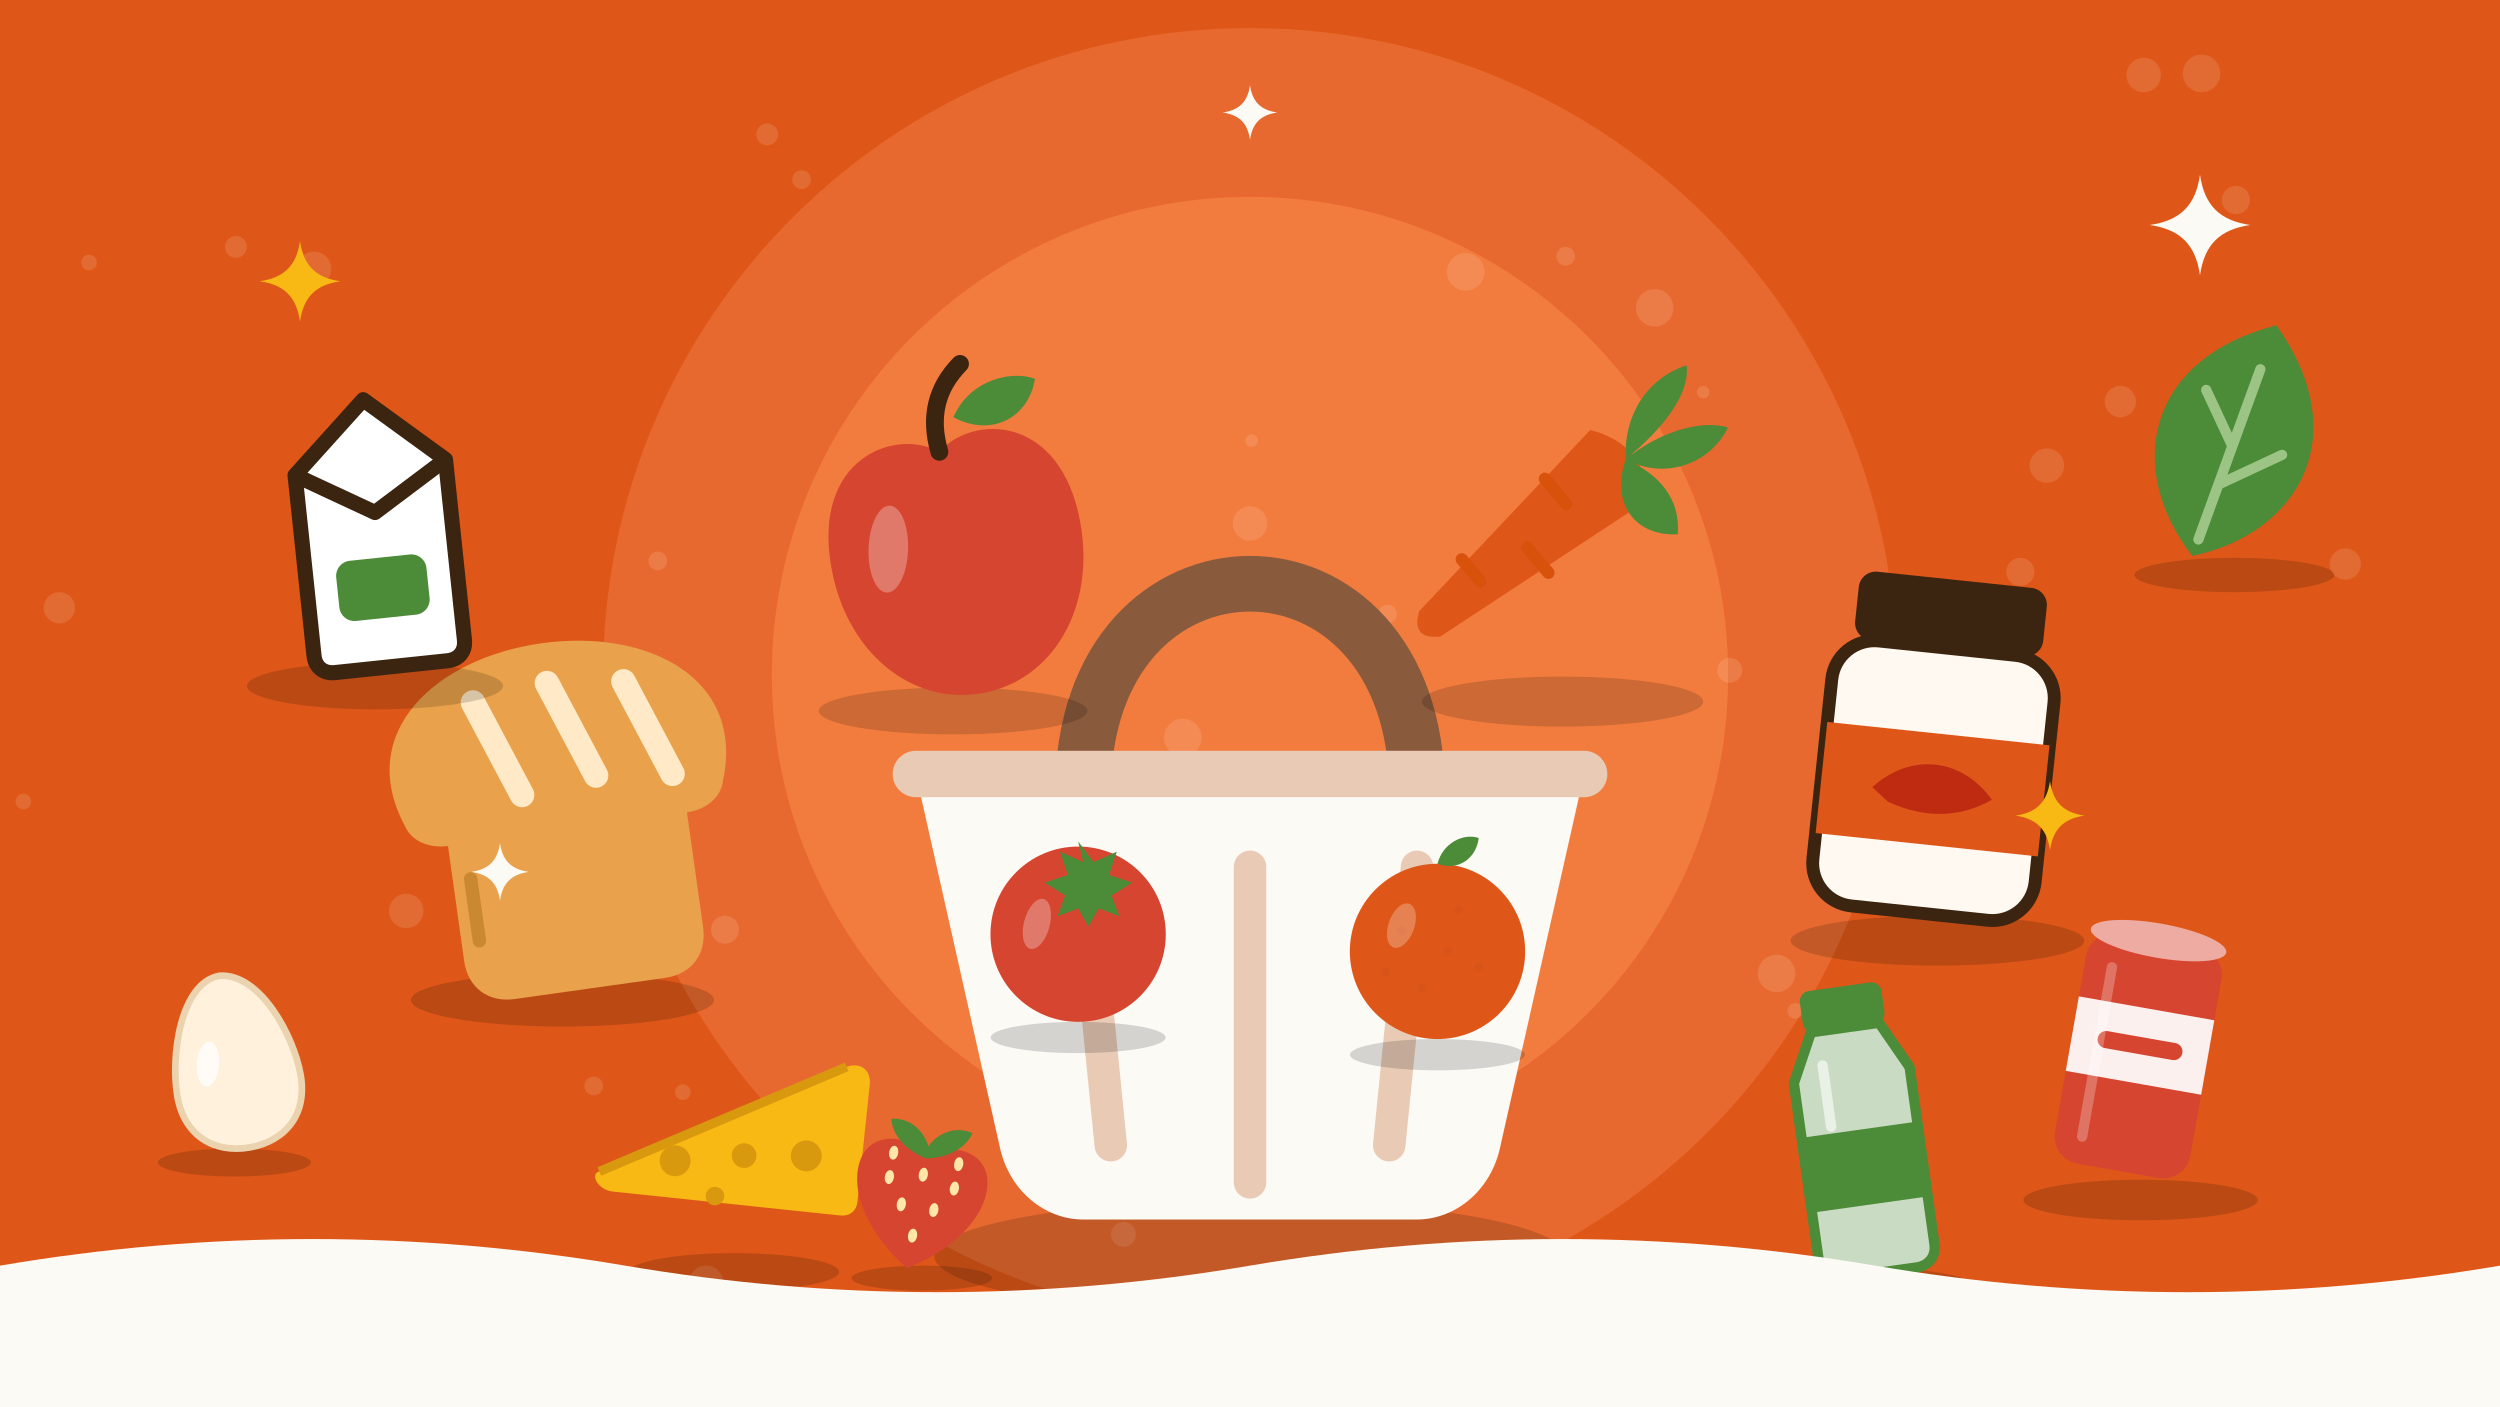
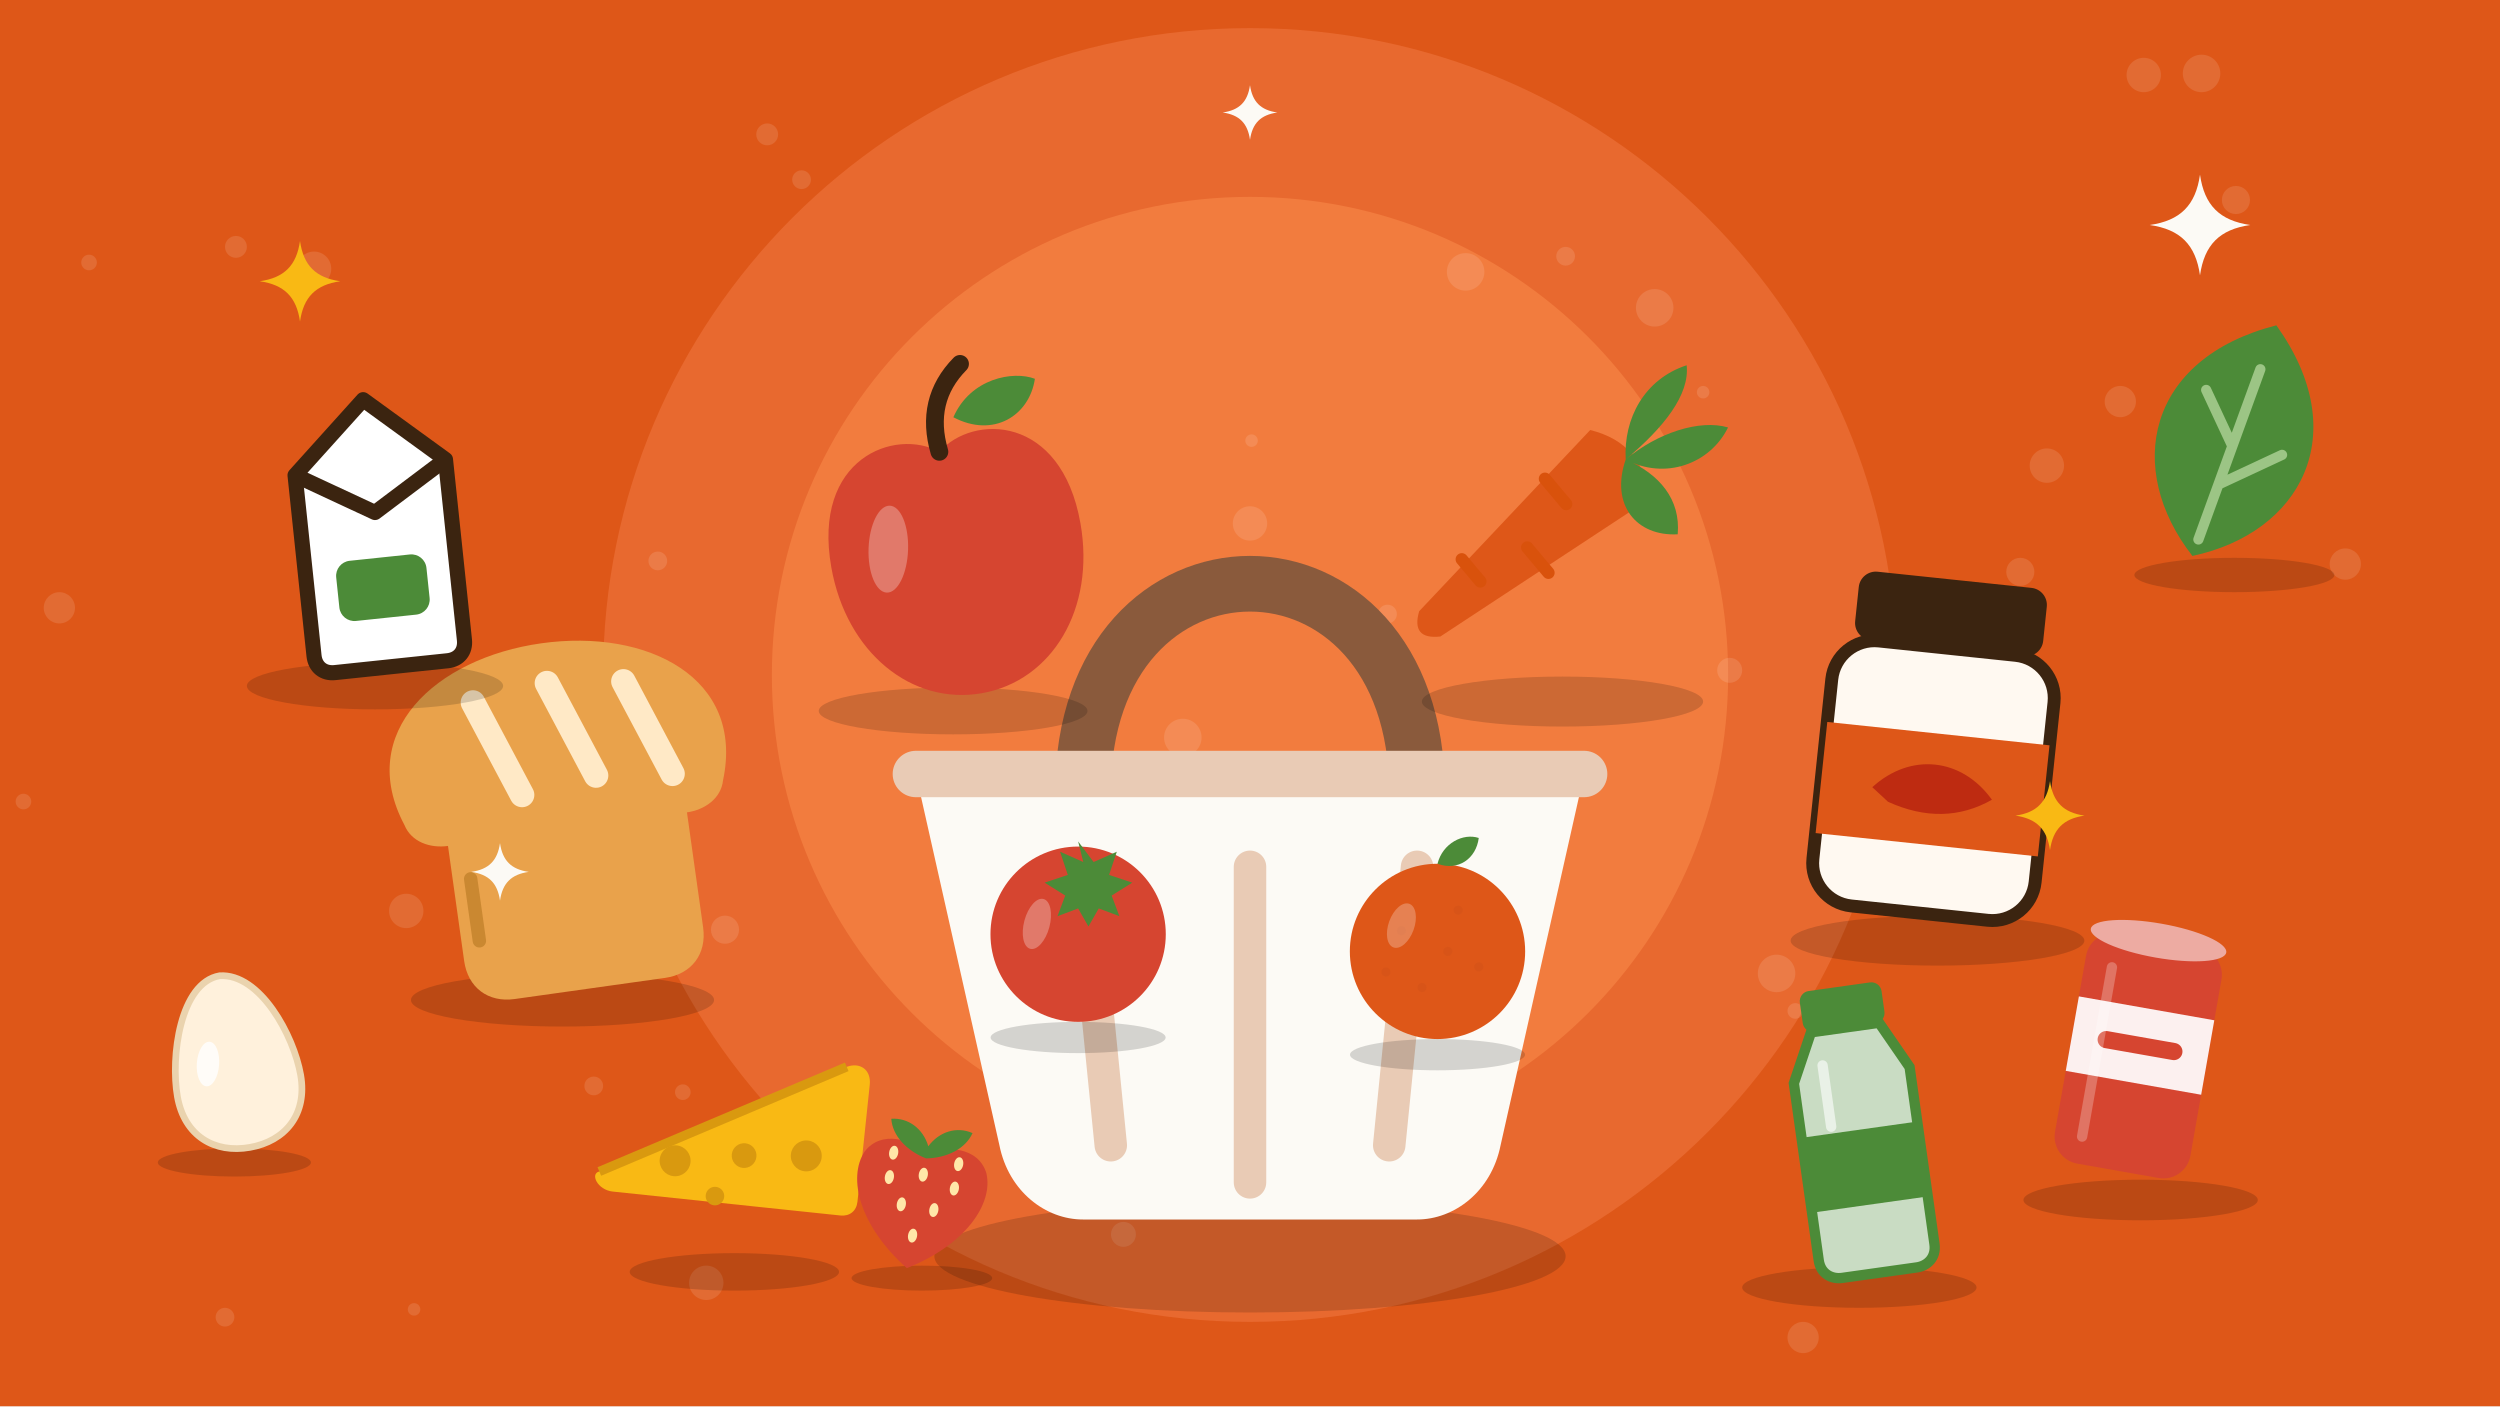
<svg xmlns="http://www.w3.org/2000/svg" viewBox="0 0 1600 900" width="1600" height="900">
  <rect width="1600" height="900" fill="#DE5718" />
  <circle cx="800" cy="432" r="414" fill="#E8692F" />
  <circle cx="800" cy="432" r="306" fill="#F27C3E" />
  <circle cx="347" cy="438" r="10" fill="#fff" opacity="0.12" />
  <circle cx="1310" cy="298" r="11" fill="#fff" opacity="0.12" />
  <circle cx="452" cy="821" r="11" fill="#fff" opacity="0.12" />
  <circle cx="1059" cy="197" r="12" fill="#fff" opacity="0.12" />
  <circle cx="1090" cy="251" r="4" fill="#fff" opacity="0.12" />
  <circle cx="38" cy="389" r="10" fill="#fff" opacity="0.12" />
  <circle cx="151" cy="158" r="7" fill="#fff" opacity="0.12" />
  <circle cx="486" cy="720" r="4" fill="#fff" opacity="0.12" />
  <circle cx="904" cy="766" r="10" fill="#fff" opacity="0.12" />
  <circle cx="1271" cy="462" r="4" fill="#fff" opacity="0.12" />
  <circle cx="683" cy="563" r="11" fill="#fff" opacity="0.12" />
  <circle cx="1431" cy="128" r="9" fill="#fff" opacity="0.12" />
  <circle cx="57" cy="168" r="5" fill="#fff" opacity="0.12" />
  <circle cx="265" cy="838" r="4" fill="#fff" opacity="0.12" />
  <circle cx="938" cy="174" r="12" fill="#fff" opacity="0.12" />
  <circle cx="1501" cy="361" r="10" fill="#fff" opacity="0.12" />
  <circle cx="1002" cy="164" r="6" fill="#fff" opacity="0.12" />
  <circle cx="1372" cy="48" r="11" fill="#fff" opacity="0.12" />
  <circle cx="491" cy="86" r="7" fill="#fff" opacity="0.12" />
  <circle cx="437" cy="699" r="5" fill="#fff" opacity="0.12" />
  <circle cx="260" cy="583" r="11" fill="#fff" opacity="0.12" />
  <circle cx="1154" cy="856" r="10" fill="#fff" opacity="0.12" />
  <circle cx="421" cy="359" r="6" fill="#fff" opacity="0.12" />
  <circle cx="1107" cy="429" r="8" fill="#fff" opacity="0.12" />
  <circle cx="757" cy="472" r="12" fill="#fff" opacity="0.12" />
  <circle cx="800" cy="335" r="11" fill="#fff" opacity="0.12" />
  <circle cx="801" cy="282" r="4" fill="#fff" opacity="0.12" />
  <circle cx="201" cy="172" r="11" fill="#fff" opacity="0.12" />
  <circle cx="15" cy="513" r="5" fill="#fff" opacity="0.12" />
  <circle cx="1137" cy="623" r="12" fill="#fff" opacity="0.12" />
  <circle cx="464" cy="595" r="9" fill="#fff" opacity="0.12" />
  <circle cx="1149" cy="647" r="5" fill="#fff" opacity="0.12" />
  <circle cx="380" cy="695" r="6" fill="#fff" opacity="0.12" />
  <circle cx="1293" cy="366" r="9" fill="#fff" opacity="0.12" />
  <circle cx="719" cy="790" r="8" fill="#fff" opacity="0.12" />
  <circle cx="513" cy="115" r="6" fill="#fff" opacity="0.12" />
  <circle cx="144" cy="843" r="6" fill="#fff" opacity="0.12" />
  <circle cx="888" cy="393" r="6" fill="#fff" opacity="0.12" />
  <circle cx="1409" cy="47" r="12" fill="#fff" opacity="0.12" />
  <circle cx="1357" cy="257" r="10" fill="#fff" opacity="0.12" />
  <ellipse cx="800" cy="804" rx="202" ry="36" fill="#000" opacity=".16" />
  <g transform="translate(800 531) rotate(0) scale(5.940) translate(-50 -50)">
    <path d="M32 46c0-30 36-30 36 0" fill="none" stroke="#8A5A3C" stroke-width="6" stroke-linecap="round" />
    <path d="M14 44h72l-9 40c-1 5-5 8-9 8H32c-4 0-8-3-9-8z" fill="#FCFAF5" />
    <path d="M14 44h72" stroke="#E9CBB5" stroke-width="5" stroke-linecap="round" />
    <path d="M32 54l3 30M50 54v34M68 54l-3 30" stroke="#E9CBB5" stroke-width="3.5" stroke-linecap="round" />
  </g>
  <ellipse cx="610" cy="455" rx="86" ry="15" fill="#000" opacity=".16" />
  <g transform="translate(610 339) rotate(-10) scale(2.530) translate(-50 -50)">
    <path d="M50 30C40 22 18 26 18 54c0 22 14 38 32 38s32-16 32-38C82 26 60 22 50 30z" fill="#D64530" />
    <path d="M50 30c-1-9 2-16 9-21" fill="none" stroke="#3B2410" stroke-width="4.5" stroke-linecap="round" />
    <path d="M55 22c6-9 17-9 22-6-3 9-13 13-22 6z" fill="#4C8B38" />
    <ellipse cx="33" cy="52" rx="5" ry="11" fill="#fff" opacity=".28" transform="rotate(12 33 52)" />
  </g>
  <ellipse cx="1000" cy="449" rx="90" ry="16" fill="#000" opacity=".16" />
  <g transform="translate(1000 328) rotate(18) scale(2.640) translate(-50 -50)">
    <g transform="rotate(32 50 50)">
      <path d="M39 32Q50 24 61 32L54 92Q50 98 46 92Z" fill="#DE5718" />
      <path d="M41 48h8M51 62h8M43 76h7" stroke="#D9520C" stroke-width="3" stroke-linecap="round" />
      <path d="M50 30c-8-6-12-16-8-26 6 4 8 14 8 26zM50 30c0-10 4-20 10-24 4 9 0 20-10 24zM50 30c8-4 16-4 22 2-6 8-16 8-22-2z" fill="#4C8B38" />
    </g>
  </g>
  <ellipse cx="690" cy="664" rx="56" ry="10" fill="#000" opacity=".16" />
  <g transform="translate(690 588) rotate(0) scale(1.650) translate(-50 -50)">
    <circle cx="50" cy="56" r="34" fill="#D64530" />
    <path d="M50 20l6 8 9-4-3 9 9 3-8 5 3 8-8-3-4 7-4-7-8 3 3-8-8-5 9-3-3-9 9 4z" fill="#4C8B38" />
    <ellipse cx="34" cy="52" rx="5" ry="10" fill="#fff" opacity=".28" transform="rotate(15 34 52)" />
  </g>
  <ellipse cx="920" cy="675" rx="56" ry="10" fill="#000" opacity=".16" />
  <g transform="translate(920 599) rotate(0) scale(1.650) translate(-50 -50)">
    <circle cx="50" cy="56" r="34" fill="#DE5718" />
    <circle cx="36" cy="48" r="1.8" fill="#a64112" opacity=".10" />
    <circle cx="58" cy="40" r="1.8" fill="#a64112" opacity=".10" />
    <circle cx="66" cy="62" r="1.8" fill="#a64112" opacity=".10" />
    <circle cx="44" cy="70" r="1.8" fill="#a64112" opacity=".10" />
    <circle cx="30" cy="64" r="1.8" fill="#a64112" opacity=".10" />
    <circle cx="54" cy="56" r="1.8" fill="#a64112" opacity=".10" />
    <path d="M50 22c2-8 10-12 16-10-1 8-8 13-16 10z" fill="#4C8B38" />
    <ellipse cx="36" cy="46" rx="5" ry="9" fill="#fff" opacity=".25" transform="rotate(20 36 46)" />
  </g>
  <ellipse cx="360" cy="640" rx="97" ry="17" fill="#000" opacity=".16" />
  <g transform="translate(360 508) rotate(-8) scale(2.860) translate(-50 -50)">
    <path d="M14 52C6 30 26 16 50 16s44 14 36 36c-1 4-5 6-9 6v26c0 6-4 10-10 10H33c-6 0-10-4-10-10V58c-4 0-8-2-9-6z" fill="#E9A24B" />
    <path d="M33 27l8 22M50 25l8 22M67 27l8 22" stroke="#FFE9C6" stroke-width="5.5" stroke-linecap="round" fill="none" />
    <path d="M27 66v14" stroke="#B57620" stroke-width="3" stroke-linecap="round" opacity=".6" />
  </g>
  <ellipse cx="240" cy="439" rx="82" ry="15" fill="#000" opacity=".16" />
  <g transform="translate(240 328) rotate(-6) scale(2.420) translate(-50 -50)">
    <path d="M30 38L50 20l20 18v48c0 3-2 5-5 5H35c-3 0-5-2-5-5z" fill="#fff" stroke="#3B2410" stroke-width="4" stroke-linejoin="round" />
    <path d="M30 38l20 12 20-12" fill="none" stroke="#3B2410" stroke-width="4" stroke-linejoin="round" />
    <rect x="38" y="62" width="24" height="16" rx="4" fill="#4C8B38" />
  </g>
  <ellipse cx="470" cy="814" rx="67" ry="12" fill="#000" opacity=".16" />
  <g transform="translate(470 723) rotate(6) scale(1.980) translate(-50 -50)">
    <path d="M8 68L84 26c4-2 8 0 8 5v38c0 3-2 5-5 5H13c-5 0-8-5-5-6z" fill="#F9B914" />
    <path d="M8 68L84 26" stroke="#D9990F" stroke-width="3" fill="none" />
    <circle cx="32" cy="62" r="5" fill="#D9990F" />
    <circle cx="54" cy="58" r="4" fill="#D9990F" />
    <circle cx="74" cy="56" r="5" fill="#D9990F" />
    <circle cx="46" cy="72" r="3" fill="#D9990F" />
  </g>
  <ellipse cx="1240" cy="602" rx="94" ry="16" fill="#000" opacity=".16" />
  <g transform="translate(1240 475) rotate(6) scale(2.750) translate(-50 -50)">
    <rect x="28" y="12" width="44" height="16" rx="4" fill="#3B2410" />
    <rect x="24" y="28" width="52" height="62" rx="10" fill="#FFF9F1" stroke="#3B2410" stroke-width="3" />
    <rect x="24" y="48" width="52" height="26" fill="#DE5718" />
    <path d="M36 62c8-9 20-9 28 0-7 5-15 6-24 3z" fill="#BE2B11" />
  </g>
  <ellipse cx="1370" cy="768" rx="75" ry="13" fill="#000" opacity=".16" />
  <g transform="translate(1370 667) rotate(10) scale(2.200) translate(-50 -50)">
    <rect x="30" y="20" width="40" height="68" rx="8" fill="#D64530" />
    <rect x="30" y="40" width="40" height="22" fill="#fff" opacity=".92" />
    <ellipse cx="50" cy="20" rx="20" ry="5" fill="#edaba2" />
    <path d="M40 51h20" stroke="#D64530" stroke-width="5" stroke-linecap="round" />
    <path d="M38 30v50" stroke="#fff" stroke-width="3" opacity=".25" stroke-linecap="round" />
  </g>
  <ellipse cx="1190" cy="824" rx="75" ry="13" fill="#000" opacity=".16" />
  <g transform="translate(1190 723) rotate(-8) scale(2.200) translate(-50 -50)">
    <rect x="38" y="8" width="24" height="12" rx="3" fill="#4C8B38" />
    <path d="M40 20h20l7 14v52c0 4-3 6-6 6H39c-3 0-6-2-6-6V34z" fill="#c9dcc3" stroke="#4C8B38" stroke-width="3" />
    <rect x="33" y="50" width="34" height="22" fill="#4C8B38" />
    <path d="M42 30v18" stroke="#fff" stroke-width="3" opacity=".6" stroke-linecap="round" />
  </g>
  <ellipse cx="150" cy="744" rx="49" ry="9" fill="#000" opacity=".16" />
  <g transform="translate(150 678) rotate(-10) scale(1.430) translate(-50 -50)">
    <path d="M50 12C32 12 22 44 22 62c0 18 12 28 28 28s28-10 28-28C78 44 68 14 50 12z" fill="#FFF1DC" stroke="#EAD3AE" stroke-width="3" />
    <ellipse cx="38" cy="50" rx="5" ry="10" fill="#fff" opacity=".8" transform="rotate(14 38 50)" />
  </g>
  <ellipse cx="1430" cy="368" rx="64" ry="11" fill="#000" opacity=".16" />
  <g transform="translate(1430 282) rotate(20) scale(1.870) translate(-50 -50)">
    <path d="M50 92C18 72 12 34 50 8c38 26 32 64 0 84z" fill="#4C8B38" />
    <path d="M50 86V24M50 52l-15-15M50 66l17-17" stroke="#9CC585" stroke-width="3.5" fill="none" stroke-linecap="round" />
  </g>
  <ellipse cx="590" cy="818" rx="45" ry="8" fill="#000" opacity=".16" />
  <g transform="translate(590 757) rotate(10) scale(1.320) translate(-50 -50)">
    <path d="M50 92C24 76 14 54 20 40c6-12 22-10 30-4 8-6 24-8 30 4 6 14-4 36-30 52z" fill="#D64530" />
    <ellipse cx="34" cy="50" rx="2.2" ry="3.4" fill="#FFE7A8" />
    <ellipse cx="50" cy="46" rx="2.2" ry="3.4" fill="#FFE7A8" />
    <ellipse cx="66" cy="50" rx="2.2" ry="3.4" fill="#FFE7A8" />
    <ellipse cx="42" cy="62" rx="2.2" ry="3.4" fill="#FFE7A8" />
    <ellipse cx="58" cy="62" rx="2.2" ry="3.4" fill="#FFE7A8" />
    <ellipse cx="50" cy="76" rx="2.2" ry="3.4" fill="#FFE7A8" />
    <ellipse cx="34" cy="38" rx="2.2" ry="3.4" fill="#FFE7A8" />
    <ellipse cx="66" cy="38" rx="2.2" ry="3.4" fill="#FFE7A8" />
    <path d="M50 38c-10-2-18-8-20-16 8-2 16 2 20 10 4-8 12-12 20-10-2 8-10 14-20 16z" fill="#4C8B38" />
  </g>
  <g transform="translate(192.0 180.0) rotate(0) scale(0.560) translate(-50 -50)">
    <path d="M50 4C54 32 68 46 96 50 68 54 54 68 50 96 46 68 32 54 4 50 32 46 46 32 50 4z" fill="#F9B914" />
  </g>
  <g transform="translate(1408.0 144.0) rotate(0) scale(0.700) translate(-50 -50)">
    <path d="M50 4C54 32 68 46 96 50 68 54 54 68 50 96 46 68 32 54 4 50 32 46 46 32 50 4z" fill="#FCFAF5" />
  </g>
  <g transform="translate(320.0 558.0) rotate(0) scale(0.400) translate(-50 -50)">
    <path d="M50 4C54 32 68 46 96 50 68 54 54 68 50 96 46 68 32 54 4 50 32 46 46 32 50 4z" fill="#FCFAF5" />
  </g>
  <g transform="translate(1312.0 522.0) rotate(0) scale(0.480) translate(-50 -50)">
    <path d="M50 4C54 32 68 46 96 50 68 54 54 68 50 96 46 68 32 54 4 50 32 46 46 32 50 4z" fill="#F9B914" />
  </g>
  <g transform="translate(800.0 72.0) rotate(0) scale(0.380) translate(-50 -50)">
    <path d="M50 4C54 32 68 46 96 50 68 54 54 68 50 96 46 68 32 54 4 50 32 46 46 32 50 4z" fill="#FCFAF5" />
  </g>
-   <path d="M0 810 Q200 776 400 810 T800 810 T1200 810 T1600 810 V1210 H0Z" fill="#FCFAF5" />
</svg>
